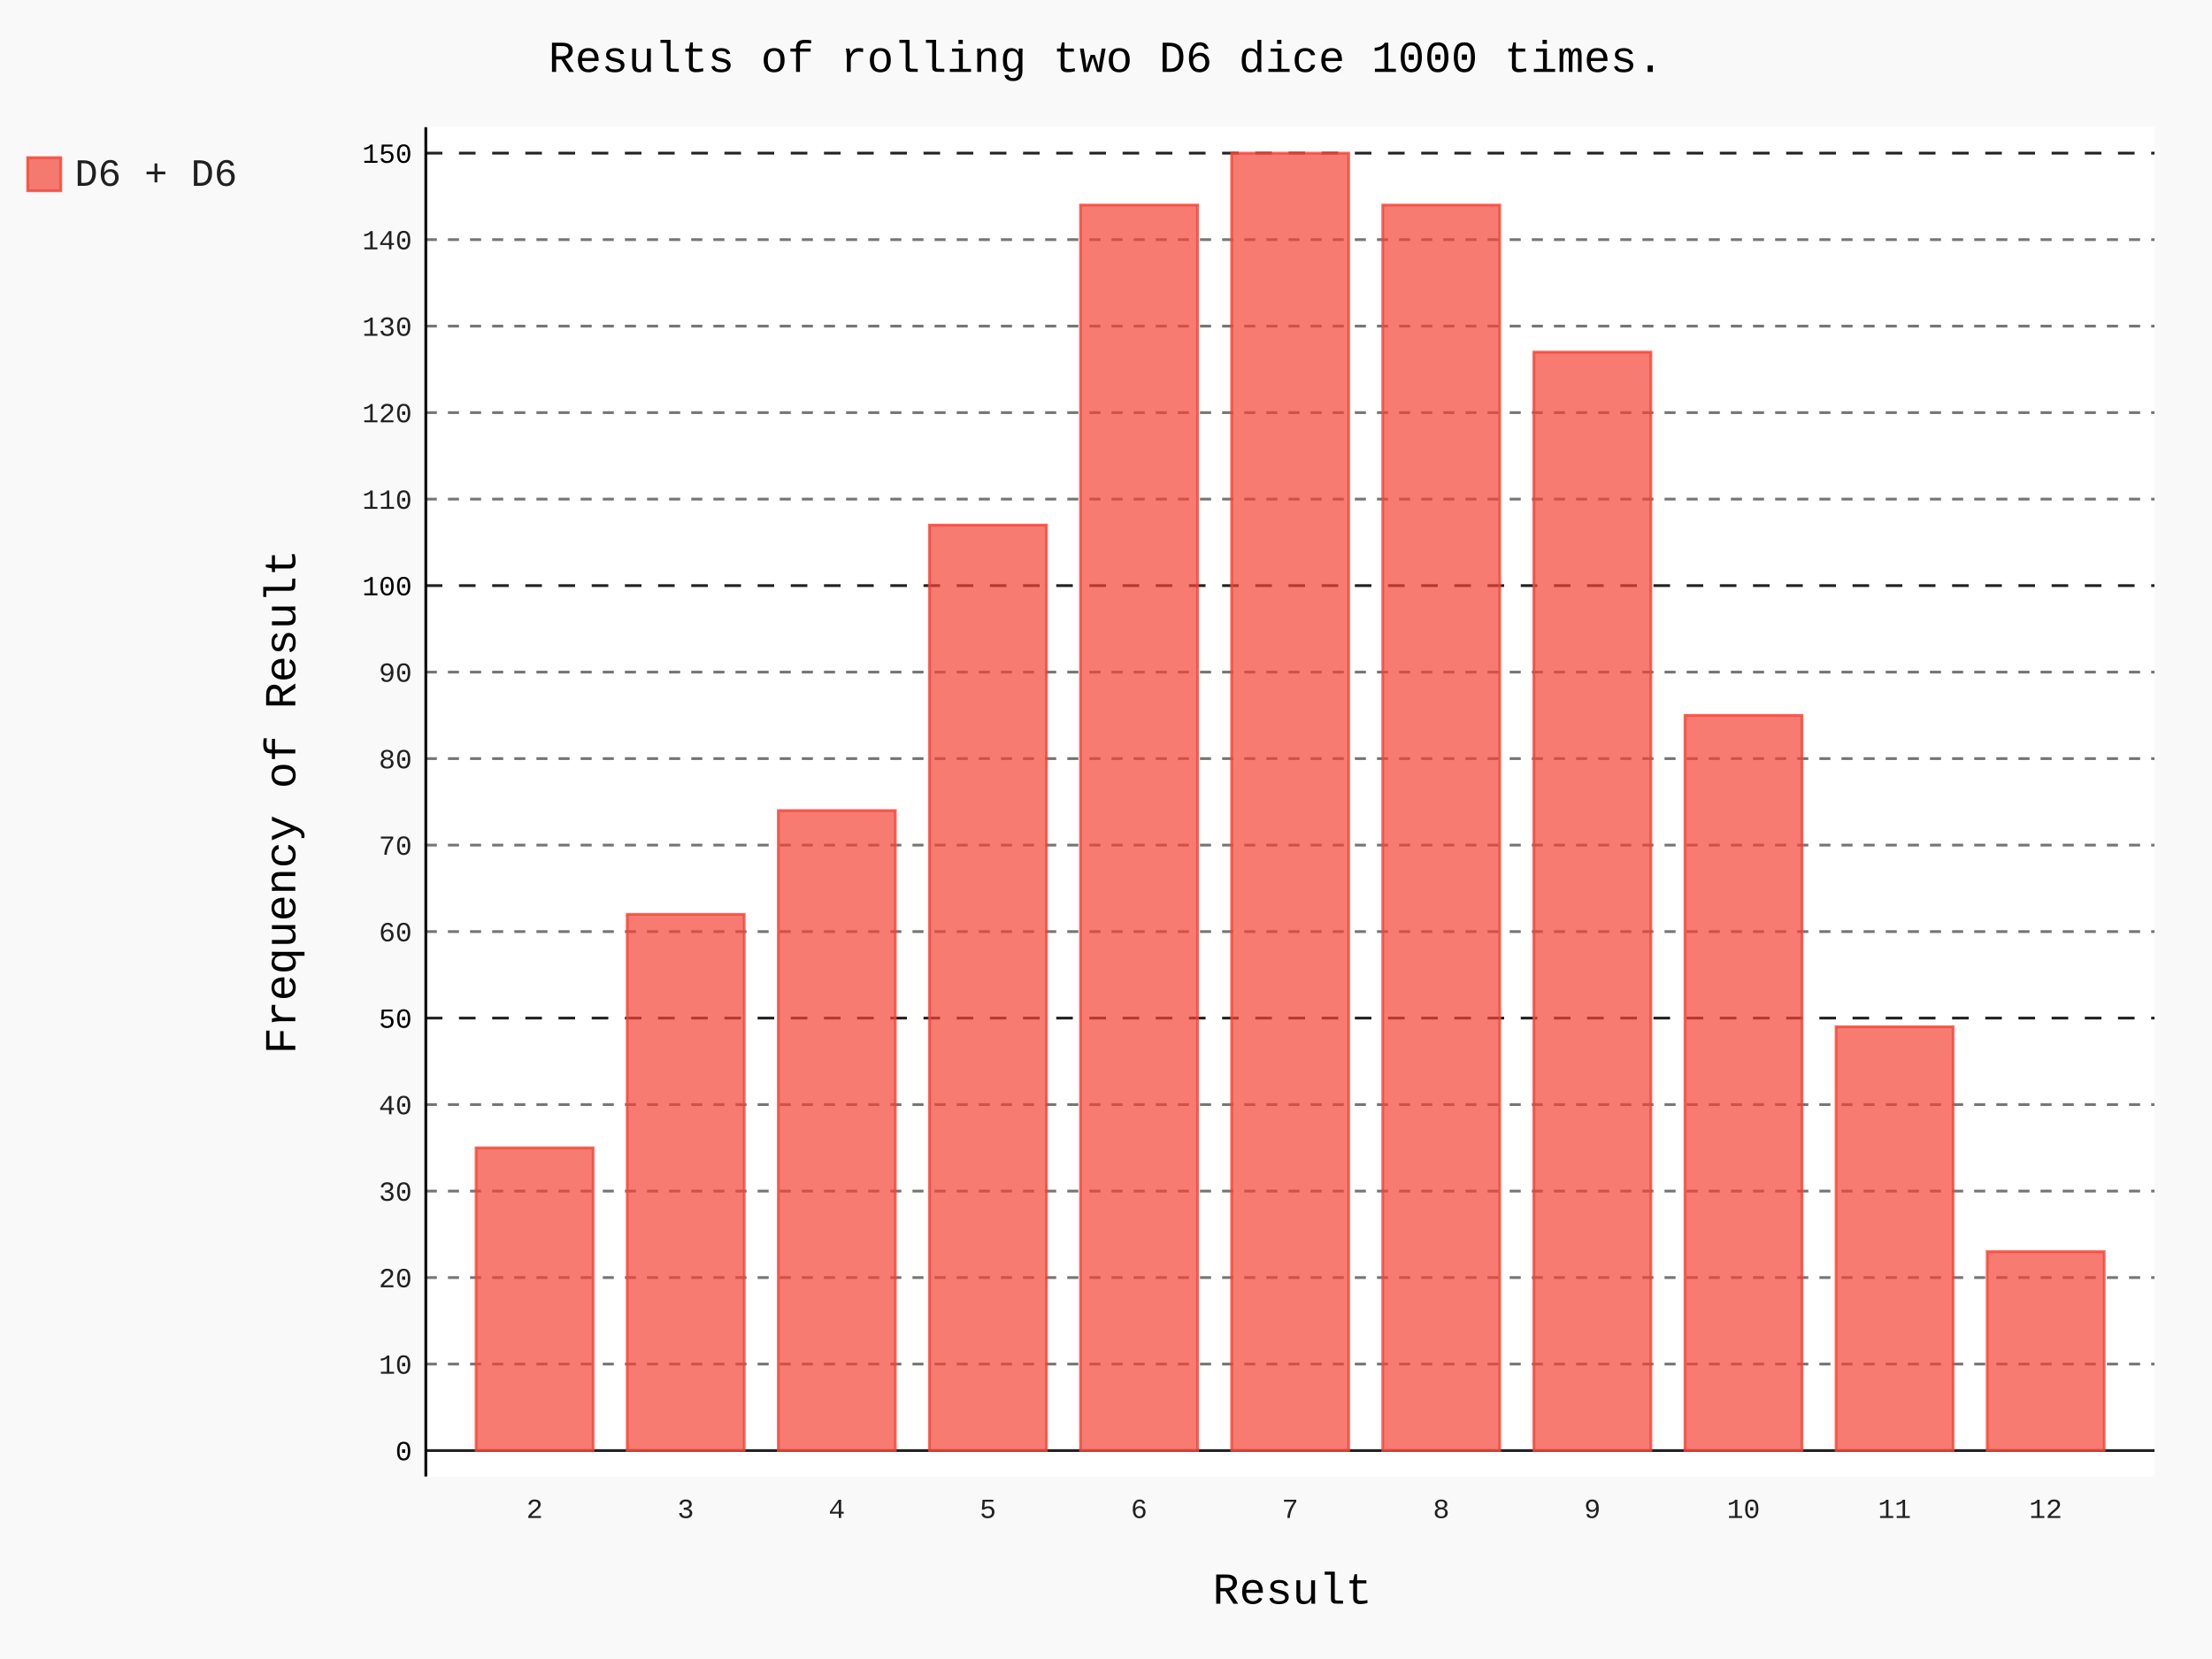
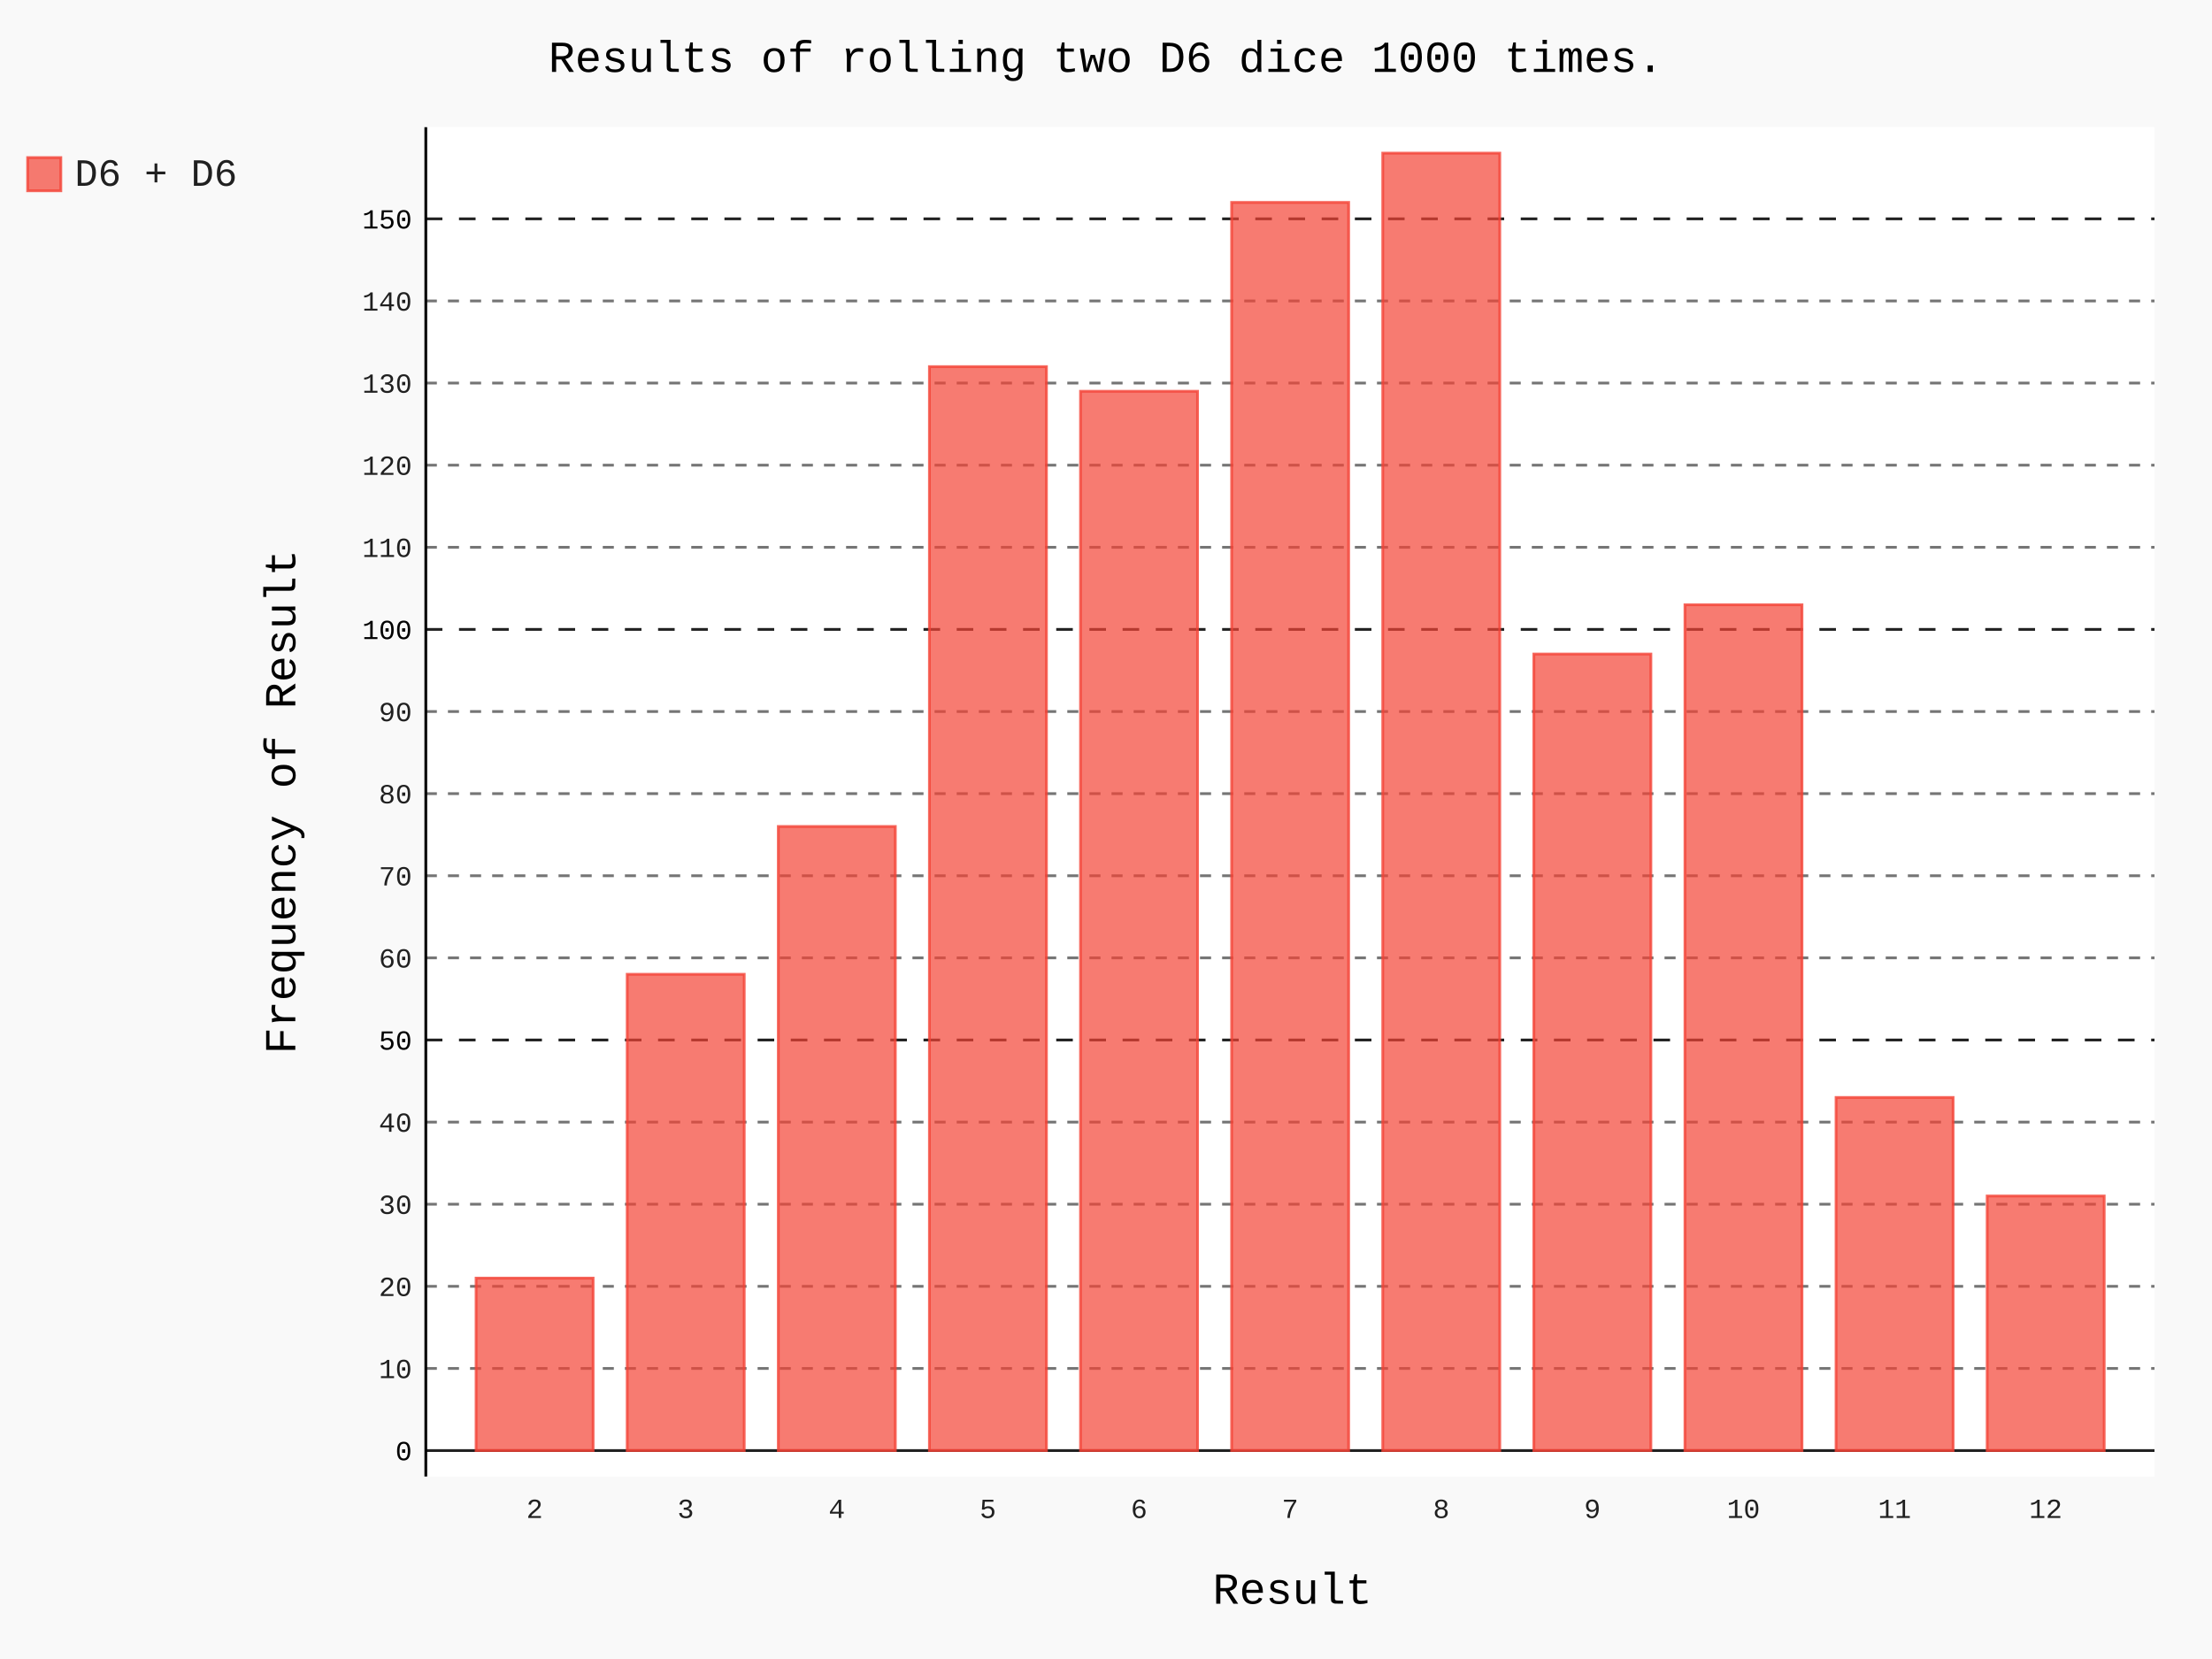
- <svg xmlns="http://www.w3.org/2000/svg" id="chart-337fd1bc-be45-4526-98b3-480b3fbb55c3" class="pygal-chart" viewBox="0 0 800 600">
+ <svg xmlns="http://www.w3.org/2000/svg" id="chart-9a818327-afde-4175-96c2-8a4dab4f8383" class="pygal-chart" viewBox="0 0 800 600">
  <defs>
-     <style type="text/css">#chart-337fd1bc-be45-4526-98b3-480b3fbb55c3{-webkit-user-select:none;-webkit-font-smoothing:antialiased;font-family:Consolas,"Liberation Mono",Menlo,Courier,monospace}#chart-337fd1bc-be45-4526-98b3-480b3fbb55c3 .title{font-family:Consolas,"Liberation Mono",Menlo,Courier,monospace;font-size:16px}#chart-337fd1bc-be45-4526-98b3-480b3fbb55c3 .legends .legend text{font-family:Consolas,"Liberation Mono",Menlo,Courier,monospace;font-size:14px}#chart-337fd1bc-be45-4526-98b3-480b3fbb55c3 .axis text{font-family:Consolas,"Liberation Mono",Menlo,Courier,monospace;font-size:10px}#chart-337fd1bc-be45-4526-98b3-480b3fbb55c3 .axis text.major{font-family:Consolas,"Liberation Mono",Menlo,Courier,monospace;font-size:10px}#chart-337fd1bc-be45-4526-98b3-480b3fbb55c3 .text-overlay text.value{font-family:Consolas,"Liberation Mono",Menlo,Courier,monospace;font-size:16px}#chart-337fd1bc-be45-4526-98b3-480b3fbb55c3 .text-overlay text.label{font-family:Consolas,"Liberation Mono",Menlo,Courier,monospace;font-size:10px}#chart-337fd1bc-be45-4526-98b3-480b3fbb55c3 .tooltip{font-family:Consolas,"Liberation Mono",Menlo,Courier,monospace;font-size:14px}#chart-337fd1bc-be45-4526-98b3-480b3fbb55c3 text.no_data{font-family:Consolas,"Liberation Mono",Menlo,Courier,monospace;font-size:64px}
- #chart-337fd1bc-be45-4526-98b3-480b3fbb55c3{background-color:rgba(249,249,249,1)}#chart-337fd1bc-be45-4526-98b3-480b3fbb55c3 path,#chart-337fd1bc-be45-4526-98b3-480b3fbb55c3 line,#chart-337fd1bc-be45-4526-98b3-480b3fbb55c3 rect,#chart-337fd1bc-be45-4526-98b3-480b3fbb55c3 circle{-webkit-transition:150ms;-moz-transition:150ms;transition:150ms}#chart-337fd1bc-be45-4526-98b3-480b3fbb55c3 .graph &gt; .background{fill:rgba(249,249,249,1)}#chart-337fd1bc-be45-4526-98b3-480b3fbb55c3 .plot &gt; .background{fill:rgba(255,255,255,1)}#chart-337fd1bc-be45-4526-98b3-480b3fbb55c3 .graph{fill:rgba(0,0,0,.87)}#chart-337fd1bc-be45-4526-98b3-480b3fbb55c3 text.no_data{fill:rgba(0,0,0,1)}#chart-337fd1bc-be45-4526-98b3-480b3fbb55c3 .title{fill:rgba(0,0,0,1)}#chart-337fd1bc-be45-4526-98b3-480b3fbb55c3 .legends .legend text{fill:rgba(0,0,0,.87)}#chart-337fd1bc-be45-4526-98b3-480b3fbb55c3 .legends .legend:hover text{fill:rgba(0,0,0,1)}#chart-337fd1bc-be45-4526-98b3-480b3fbb55c3 .axis .line{stroke:rgba(0,0,0,1)}#chart-337fd1bc-be45-4526-98b3-480b3fbb55c3 .axis .guide.line{stroke:rgba(0,0,0,.54)}#chart-337fd1bc-be45-4526-98b3-480b3fbb55c3 .axis .major.line{stroke:rgba(0,0,0,.87)}#chart-337fd1bc-be45-4526-98b3-480b3fbb55c3 .axis text.major{fill:rgba(0,0,0,1)}#chart-337fd1bc-be45-4526-98b3-480b3fbb55c3 .axis.y .guides:hover .guide.line,#chart-337fd1bc-be45-4526-98b3-480b3fbb55c3 .line-graph .axis.x .guides:hover .guide.line,#chart-337fd1bc-be45-4526-98b3-480b3fbb55c3 .stackedline-graph .axis.x .guides:hover .guide.line,#chart-337fd1bc-be45-4526-98b3-480b3fbb55c3 .xy-graph .axis.x .guides:hover .guide.line{stroke:rgba(0,0,0,1)}#chart-337fd1bc-be45-4526-98b3-480b3fbb55c3 .axis .guides:hover text{fill:rgba(0,0,0,1)}#chart-337fd1bc-be45-4526-98b3-480b3fbb55c3 .reactive{fill-opacity:.7;stroke-opacity:.8}#chart-337fd1bc-be45-4526-98b3-480b3fbb55c3 .ci{stroke:rgba(0,0,0,.87)}#chart-337fd1bc-be45-4526-98b3-480b3fbb55c3 .reactive.active,#chart-337fd1bc-be45-4526-98b3-480b3fbb55c3 .active .reactive{fill-opacity:.8;stroke-opacity:.9;stroke-width:4}#chart-337fd1bc-be45-4526-98b3-480b3fbb55c3 .ci .reactive.active{stroke-width:1.5}#chart-337fd1bc-be45-4526-98b3-480b3fbb55c3 .series text{fill:rgba(0,0,0,1)}#chart-337fd1bc-be45-4526-98b3-480b3fbb55c3 .tooltip rect{fill:rgba(255,255,255,1);stroke:rgba(0,0,0,1);-webkit-transition:opacity 150ms;-moz-transition:opacity 150ms;transition:opacity 150ms}#chart-337fd1bc-be45-4526-98b3-480b3fbb55c3 .tooltip .label{fill:rgba(0,0,0,.87)}#chart-337fd1bc-be45-4526-98b3-480b3fbb55c3 .tooltip .label{fill:rgba(0,0,0,.87)}#chart-337fd1bc-be45-4526-98b3-480b3fbb55c3 .tooltip .legend{font-size:.8em;fill:rgba(0,0,0,.54)}#chart-337fd1bc-be45-4526-98b3-480b3fbb55c3 .tooltip .x_label{font-size:.6em;fill:rgba(0,0,0,1)}#chart-337fd1bc-be45-4526-98b3-480b3fbb55c3 .tooltip .xlink{font-size:.5em;text-decoration:underline}#chart-337fd1bc-be45-4526-98b3-480b3fbb55c3 .tooltip .value{font-size:1.5em}#chart-337fd1bc-be45-4526-98b3-480b3fbb55c3 .bound{font-size:.5em}#chart-337fd1bc-be45-4526-98b3-480b3fbb55c3 .max-value{font-size:.75em;fill:rgba(0,0,0,.54)}#chart-337fd1bc-be45-4526-98b3-480b3fbb55c3 .map-element{fill:rgba(255,255,255,1);stroke:rgba(0,0,0,.54) !important}#chart-337fd1bc-be45-4526-98b3-480b3fbb55c3 .map-element .reactive{fill-opacity:inherit;stroke-opacity:inherit}#chart-337fd1bc-be45-4526-98b3-480b3fbb55c3 .color-0,#chart-337fd1bc-be45-4526-98b3-480b3fbb55c3 .color-0 a:visited{stroke:#F44336;fill:#F44336}#chart-337fd1bc-be45-4526-98b3-480b3fbb55c3 .text-overlay .color-0 text{fill:black}
- #chart-337fd1bc-be45-4526-98b3-480b3fbb55c3 text.no_data{text-anchor:middle}#chart-337fd1bc-be45-4526-98b3-480b3fbb55c3 .guide.line{fill:none}#chart-337fd1bc-be45-4526-98b3-480b3fbb55c3 .centered{text-anchor:middle}#chart-337fd1bc-be45-4526-98b3-480b3fbb55c3 .title{text-anchor:middle}#chart-337fd1bc-be45-4526-98b3-480b3fbb55c3 .legends .legend text{fill-opacity:1}#chart-337fd1bc-be45-4526-98b3-480b3fbb55c3 .axis.x text{text-anchor:middle}#chart-337fd1bc-be45-4526-98b3-480b3fbb55c3 .axis.x:not(.web) text[transform]{text-anchor:start}#chart-337fd1bc-be45-4526-98b3-480b3fbb55c3 .axis.x:not(.web) text[transform].backwards{text-anchor:end}#chart-337fd1bc-be45-4526-98b3-480b3fbb55c3 .axis.y text{text-anchor:end}#chart-337fd1bc-be45-4526-98b3-480b3fbb55c3 .axis.y text[transform].backwards{text-anchor:start}#chart-337fd1bc-be45-4526-98b3-480b3fbb55c3 .axis.y2 text{text-anchor:start}#chart-337fd1bc-be45-4526-98b3-480b3fbb55c3 .axis.y2 text[transform].backwards{text-anchor:end}#chart-337fd1bc-be45-4526-98b3-480b3fbb55c3 .axis .guide.line{stroke-dasharray:4,4}#chart-337fd1bc-be45-4526-98b3-480b3fbb55c3 .axis .major.guide.line{stroke-dasharray:6,6}#chart-337fd1bc-be45-4526-98b3-480b3fbb55c3 .horizontal .axis.y .guide.line,#chart-337fd1bc-be45-4526-98b3-480b3fbb55c3 .horizontal .axis.y2 .guide.line,#chart-337fd1bc-be45-4526-98b3-480b3fbb55c3 .vertical .axis.x .guide.line{opacity:0}#chart-337fd1bc-be45-4526-98b3-480b3fbb55c3 .horizontal .axis.always_show .guide.line,#chart-337fd1bc-be45-4526-98b3-480b3fbb55c3 .vertical .axis.always_show .guide.line{opacity:1 !important}#chart-337fd1bc-be45-4526-98b3-480b3fbb55c3 .axis.y .guides:hover .guide.line,#chart-337fd1bc-be45-4526-98b3-480b3fbb55c3 .axis.y2 .guides:hover .guide.line,#chart-337fd1bc-be45-4526-98b3-480b3fbb55c3 .axis.x .guides:hover .guide.line{opacity:1}#chart-337fd1bc-be45-4526-98b3-480b3fbb55c3 .axis .guides:hover text{opacity:1}#chart-337fd1bc-be45-4526-98b3-480b3fbb55c3 .nofill{fill:none}#chart-337fd1bc-be45-4526-98b3-480b3fbb55c3 .subtle-fill{fill-opacity:.2}#chart-337fd1bc-be45-4526-98b3-480b3fbb55c3 .dot{stroke-width:1px;fill-opacity:1}#chart-337fd1bc-be45-4526-98b3-480b3fbb55c3 .dot.active{stroke-width:5px}#chart-337fd1bc-be45-4526-98b3-480b3fbb55c3 .dot.negative{fill:transparent}#chart-337fd1bc-be45-4526-98b3-480b3fbb55c3 text,#chart-337fd1bc-be45-4526-98b3-480b3fbb55c3 tspan{stroke:none !important}#chart-337fd1bc-be45-4526-98b3-480b3fbb55c3 .series text.active{opacity:1}#chart-337fd1bc-be45-4526-98b3-480b3fbb55c3 .tooltip rect{fill-opacity:.95;stroke-width:.5}#chart-337fd1bc-be45-4526-98b3-480b3fbb55c3 .tooltip text{fill-opacity:1}#chart-337fd1bc-be45-4526-98b3-480b3fbb55c3 .showable{visibility:hidden}#chart-337fd1bc-be45-4526-98b3-480b3fbb55c3 .showable.shown{visibility:visible}#chart-337fd1bc-be45-4526-98b3-480b3fbb55c3 .gauge-background{fill:rgba(229,229,229,1);stroke:none}#chart-337fd1bc-be45-4526-98b3-480b3fbb55c3 .bg-lines{stroke:rgba(249,249,249,1);stroke-width:2px}</style>
+     <style type="text/css">#chart-9a818327-afde-4175-96c2-8a4dab4f8383{-webkit-user-select:none;-webkit-font-smoothing:antialiased;font-family:Consolas,"Liberation Mono",Menlo,Courier,monospace}#chart-9a818327-afde-4175-96c2-8a4dab4f8383 .title{font-family:Consolas,"Liberation Mono",Menlo,Courier,monospace;font-size:16px}#chart-9a818327-afde-4175-96c2-8a4dab4f8383 .legends .legend text{font-family:Consolas,"Liberation Mono",Menlo,Courier,monospace;font-size:14px}#chart-9a818327-afde-4175-96c2-8a4dab4f8383 .axis text{font-family:Consolas,"Liberation Mono",Menlo,Courier,monospace;font-size:10px}#chart-9a818327-afde-4175-96c2-8a4dab4f8383 .axis text.major{font-family:Consolas,"Liberation Mono",Menlo,Courier,monospace;font-size:10px}#chart-9a818327-afde-4175-96c2-8a4dab4f8383 .text-overlay text.value{font-family:Consolas,"Liberation Mono",Menlo,Courier,monospace;font-size:16px}#chart-9a818327-afde-4175-96c2-8a4dab4f8383 .text-overlay text.label{font-family:Consolas,"Liberation Mono",Menlo,Courier,monospace;font-size:10px}#chart-9a818327-afde-4175-96c2-8a4dab4f8383 .tooltip{font-family:Consolas,"Liberation Mono",Menlo,Courier,monospace;font-size:14px}#chart-9a818327-afde-4175-96c2-8a4dab4f8383 text.no_data{font-family:Consolas,"Liberation Mono",Menlo,Courier,monospace;font-size:64px}
+ #chart-9a818327-afde-4175-96c2-8a4dab4f8383{background-color:rgba(249,249,249,1)}#chart-9a818327-afde-4175-96c2-8a4dab4f8383 path,#chart-9a818327-afde-4175-96c2-8a4dab4f8383 line,#chart-9a818327-afde-4175-96c2-8a4dab4f8383 rect,#chart-9a818327-afde-4175-96c2-8a4dab4f8383 circle{-webkit-transition:150ms;-moz-transition:150ms;transition:150ms}#chart-9a818327-afde-4175-96c2-8a4dab4f8383 .graph &gt; .background{fill:rgba(249,249,249,1)}#chart-9a818327-afde-4175-96c2-8a4dab4f8383 .plot &gt; .background{fill:rgba(255,255,255,1)}#chart-9a818327-afde-4175-96c2-8a4dab4f8383 .graph{fill:rgba(0,0,0,.87)}#chart-9a818327-afde-4175-96c2-8a4dab4f8383 text.no_data{fill:rgba(0,0,0,1)}#chart-9a818327-afde-4175-96c2-8a4dab4f8383 .title{fill:rgba(0,0,0,1)}#chart-9a818327-afde-4175-96c2-8a4dab4f8383 .legends .legend text{fill:rgba(0,0,0,.87)}#chart-9a818327-afde-4175-96c2-8a4dab4f8383 .legends .legend:hover text{fill:rgba(0,0,0,1)}#chart-9a818327-afde-4175-96c2-8a4dab4f8383 .axis .line{stroke:rgba(0,0,0,1)}#chart-9a818327-afde-4175-96c2-8a4dab4f8383 .axis .guide.line{stroke:rgba(0,0,0,.54)}#chart-9a818327-afde-4175-96c2-8a4dab4f8383 .axis .major.line{stroke:rgba(0,0,0,.87)}#chart-9a818327-afde-4175-96c2-8a4dab4f8383 .axis text.major{fill:rgba(0,0,0,1)}#chart-9a818327-afde-4175-96c2-8a4dab4f8383 .axis.y .guides:hover .guide.line,#chart-9a818327-afde-4175-96c2-8a4dab4f8383 .line-graph .axis.x .guides:hover .guide.line,#chart-9a818327-afde-4175-96c2-8a4dab4f8383 .stackedline-graph .axis.x .guides:hover .guide.line,#chart-9a818327-afde-4175-96c2-8a4dab4f8383 .xy-graph .axis.x .guides:hover .guide.line{stroke:rgba(0,0,0,1)}#chart-9a818327-afde-4175-96c2-8a4dab4f8383 .axis .guides:hover text{fill:rgba(0,0,0,1)}#chart-9a818327-afde-4175-96c2-8a4dab4f8383 .reactive{fill-opacity:.7;stroke-opacity:.8}#chart-9a818327-afde-4175-96c2-8a4dab4f8383 .ci{stroke:rgba(0,0,0,.87)}#chart-9a818327-afde-4175-96c2-8a4dab4f8383 .reactive.active,#chart-9a818327-afde-4175-96c2-8a4dab4f8383 .active .reactive{fill-opacity:.8;stroke-opacity:.9;stroke-width:4}#chart-9a818327-afde-4175-96c2-8a4dab4f8383 .ci .reactive.active{stroke-width:1.5}#chart-9a818327-afde-4175-96c2-8a4dab4f8383 .series text{fill:rgba(0,0,0,1)}#chart-9a818327-afde-4175-96c2-8a4dab4f8383 .tooltip rect{fill:rgba(255,255,255,1);stroke:rgba(0,0,0,1);-webkit-transition:opacity 150ms;-moz-transition:opacity 150ms;transition:opacity 150ms}#chart-9a818327-afde-4175-96c2-8a4dab4f8383 .tooltip .label{fill:rgba(0,0,0,.87)}#chart-9a818327-afde-4175-96c2-8a4dab4f8383 .tooltip .label{fill:rgba(0,0,0,.87)}#chart-9a818327-afde-4175-96c2-8a4dab4f8383 .tooltip .legend{font-size:.8em;fill:rgba(0,0,0,.54)}#chart-9a818327-afde-4175-96c2-8a4dab4f8383 .tooltip .x_label{font-size:.6em;fill:rgba(0,0,0,1)}#chart-9a818327-afde-4175-96c2-8a4dab4f8383 .tooltip .xlink{font-size:.5em;text-decoration:underline}#chart-9a818327-afde-4175-96c2-8a4dab4f8383 .tooltip .value{font-size:1.5em}#chart-9a818327-afde-4175-96c2-8a4dab4f8383 .bound{font-size:.5em}#chart-9a818327-afde-4175-96c2-8a4dab4f8383 .max-value{font-size:.75em;fill:rgba(0,0,0,.54)}#chart-9a818327-afde-4175-96c2-8a4dab4f8383 .map-element{fill:rgba(255,255,255,1);stroke:rgba(0,0,0,.54) !important}#chart-9a818327-afde-4175-96c2-8a4dab4f8383 .map-element .reactive{fill-opacity:inherit;stroke-opacity:inherit}#chart-9a818327-afde-4175-96c2-8a4dab4f8383 .color-0,#chart-9a818327-afde-4175-96c2-8a4dab4f8383 .color-0 a:visited{stroke:#F44336;fill:#F44336}#chart-9a818327-afde-4175-96c2-8a4dab4f8383 .text-overlay .color-0 text{fill:black}
+ #chart-9a818327-afde-4175-96c2-8a4dab4f8383 text.no_data{text-anchor:middle}#chart-9a818327-afde-4175-96c2-8a4dab4f8383 .guide.line{fill:none}#chart-9a818327-afde-4175-96c2-8a4dab4f8383 .centered{text-anchor:middle}#chart-9a818327-afde-4175-96c2-8a4dab4f8383 .title{text-anchor:middle}#chart-9a818327-afde-4175-96c2-8a4dab4f8383 .legends .legend text{fill-opacity:1}#chart-9a818327-afde-4175-96c2-8a4dab4f8383 .axis.x text{text-anchor:middle}#chart-9a818327-afde-4175-96c2-8a4dab4f8383 .axis.x:not(.web) text[transform]{text-anchor:start}#chart-9a818327-afde-4175-96c2-8a4dab4f8383 .axis.x:not(.web) text[transform].backwards{text-anchor:end}#chart-9a818327-afde-4175-96c2-8a4dab4f8383 .axis.y text{text-anchor:end}#chart-9a818327-afde-4175-96c2-8a4dab4f8383 .axis.y text[transform].backwards{text-anchor:start}#chart-9a818327-afde-4175-96c2-8a4dab4f8383 .axis.y2 text{text-anchor:start}#chart-9a818327-afde-4175-96c2-8a4dab4f8383 .axis.y2 text[transform].backwards{text-anchor:end}#chart-9a818327-afde-4175-96c2-8a4dab4f8383 .axis .guide.line{stroke-dasharray:4,4}#chart-9a818327-afde-4175-96c2-8a4dab4f8383 .axis .major.guide.line{stroke-dasharray:6,6}#chart-9a818327-afde-4175-96c2-8a4dab4f8383 .horizontal .axis.y .guide.line,#chart-9a818327-afde-4175-96c2-8a4dab4f8383 .horizontal .axis.y2 .guide.line,#chart-9a818327-afde-4175-96c2-8a4dab4f8383 .vertical .axis.x .guide.line{opacity:0}#chart-9a818327-afde-4175-96c2-8a4dab4f8383 .horizontal .axis.always_show .guide.line,#chart-9a818327-afde-4175-96c2-8a4dab4f8383 .vertical .axis.always_show .guide.line{opacity:1 !important}#chart-9a818327-afde-4175-96c2-8a4dab4f8383 .axis.y .guides:hover .guide.line,#chart-9a818327-afde-4175-96c2-8a4dab4f8383 .axis.y2 .guides:hover .guide.line,#chart-9a818327-afde-4175-96c2-8a4dab4f8383 .axis.x .guides:hover .guide.line{opacity:1}#chart-9a818327-afde-4175-96c2-8a4dab4f8383 .axis .guides:hover text{opacity:1}#chart-9a818327-afde-4175-96c2-8a4dab4f8383 .nofill{fill:none}#chart-9a818327-afde-4175-96c2-8a4dab4f8383 .subtle-fill{fill-opacity:.2}#chart-9a818327-afde-4175-96c2-8a4dab4f8383 .dot{stroke-width:1px;fill-opacity:1}#chart-9a818327-afde-4175-96c2-8a4dab4f8383 .dot.active{stroke-width:5px}#chart-9a818327-afde-4175-96c2-8a4dab4f8383 .dot.negative{fill:transparent}#chart-9a818327-afde-4175-96c2-8a4dab4f8383 text,#chart-9a818327-afde-4175-96c2-8a4dab4f8383 tspan{stroke:none !important}#chart-9a818327-afde-4175-96c2-8a4dab4f8383 .series text.active{opacity:1}#chart-9a818327-afde-4175-96c2-8a4dab4f8383 .tooltip rect{fill-opacity:.95;stroke-width:.5}#chart-9a818327-afde-4175-96c2-8a4dab4f8383 .tooltip text{fill-opacity:1}#chart-9a818327-afde-4175-96c2-8a4dab4f8383 .showable{visibility:hidden}#chart-9a818327-afde-4175-96c2-8a4dab4f8383 .showable.shown{visibility:visible}#chart-9a818327-afde-4175-96c2-8a4dab4f8383 .gauge-background{fill:rgba(229,229,229,1);stroke:none}#chart-9a818327-afde-4175-96c2-8a4dab4f8383 .bg-lines{stroke:rgba(249,249,249,1);stroke-width:2px}</style>
  </defs>
  <g class="graph bar-graph vertical">
    <rect x="0" y="0" width="800" height="600" class="background" />
    <g transform="translate(154, 46)" class="plot">
      <rect x="0" y="0" width="625.2" height="488" class="background" />
      <g class="axis y always_show">
        <g class="guides">
          <path d="M0 478.615 h625.2" class="axis major line" />
          <text x="-5" y="482.115" class="major">0</text>
        </g>
        <g class="guides">
-           <path d="M0 447.333 h625.2" class="guide line" />
-           <text x="-5" y="450.833" class="">10</text>
+           <path d="M0 448.917 h625.2" class="guide line" />
+           <text x="-5" y="452.417" class="">10</text>
        </g>
        <g class="guides">
-           <path d="M0 416.051 h625.2" class="guide line" />
-           <text x="-5" y="419.551" class="">20</text>
+           <path d="M0 419.219 h625.2" class="guide line" />
+           <text x="-5" y="422.719" class="">20</text>
        </g>
        <g class="guides">
-           <path d="M0 384.769 h625.2" class="guide line" />
-           <text x="-5" y="388.269" class="">30</text>
+           <path d="M0 389.521 h625.2" class="guide line" />
+           <text x="-5" y="393.021" class="">30</text>
        </g>
        <g class="guides">
-           <path d="M0 353.487 h625.2" class="guide line" />
-           <text x="-5" y="356.987" class="">40</text>
+           <path d="M0 359.823 h625.2" class="guide line" />
+           <text x="-5" y="363.323" class="">40</text>
        </g>
        <g class="guides">
-           <path d="M0 322.205 h625.2" class="major guide line" />
-           <text x="-5" y="325.705" class="major">50</text>
+           <path d="M0 330.125 h625.2" class="major guide line" />
+           <text x="-5" y="333.625" class="major">50</text>
        </g>
        <g class="guides">
-           <path d="M0 290.923 h625.2" class="guide line" />
-           <text x="-5" y="294.423" class="">60</text>
+           <path d="M0 300.426 h625.2" class="guide line" />
+           <text x="-5" y="303.926" class="">60</text>
        </g>
        <g class="guides">
-           <path d="M0 259.641 h625.2" class="guide line" />
-           <text x="-5" y="263.141" class="">70</text>
+           <path d="M0 270.728 h625.2" class="guide line" />
+           <text x="-5" y="274.228" class="">70</text>
        </g>
        <g class="guides">
-           <path d="M0 228.359 h625.2" class="guide line" />
-           <text x="-5" y="231.859" class="">80</text>
+           <path d="M0 241.03 h625.2" class="guide line" />
+           <text x="-5" y="244.53" class="">80</text>
        </g>
        <g class="guides">
-           <path d="M0 197.077 h625.2" class="guide line" />
-           <text x="-5" y="200.577" class="">90</text>
+           <path d="M0 211.332 h625.2" class="guide line" />
+           <text x="-5" y="214.832" class="">90</text>
        </g>
        <g class="guides">
-           <path d="M0 165.795 h625.2" class="major guide line" />
-           <text x="-5" y="169.295" class="major">100</text>
+           <path d="M0 181.634 h625.2" class="major guide line" />
+           <text x="-5" y="185.134" class="major">100</text>
        </g>
        <g class="guides">
-           <path d="M0 134.513 h625.2" class="guide line" />
-           <text x="-5" y="138.013" class="">110</text>
+           <path d="M0 151.936 h625.2" class="guide line" />
+           <text x="-5" y="155.436" class="">110</text>
        </g>
        <g class="guides">
-           <path d="M0 103.231 h625.2" class="guide line" />
-           <text x="-5" y="106.731" class="">120</text>
+           <path d="M0 122.238 h625.2" class="guide line" />
+           <text x="-5" y="125.738" class="">120</text>
        </g>
        <g class="guides">
-           <path d="M0 71.949 h625.2" class="guide line" />
-           <text x="-5" y="75.449" class="">130</text>
+           <path d="M0 92.539 h625.2" class="guide line" />
+           <text x="-5" y="96.039" class="">130</text>
        </g>
        <g class="guides">
-           <path d="M0 40.667 h625.2" class="guide line" />
-           <text x="-5" y="44.167" class="">140</text>
+           <path d="M0 62.841 h625.2" class="guide line" />
+           <text x="-5" y="66.341" class="">140</text>
        </g>
        <g class="guides">
-           <path d="M0 9.385 h625.2" class="major guide line" />
-           <text x="-5" y="12.885" class="major">150</text>
+           <path d="M0 33.143 h625.2" class="major guide line" />
+           <text x="-5" y="36.643" class="major">150</text>
        </g>
      </g>
      <g class="axis x">
        <path d="M0 0 v488" class="line" />
        <g class="guides">
          <path d="M39.348 0 v488" class="guide line" />
          <text x="39.348" y="503.0" class="">2</text>
        </g>
        <g class="guides">
          <path d="M93.999 0 v488" class="guide line" />
          <text x="93.999" y="503.0" class="">3</text>
        </g>
        <g class="guides">
          <path d="M148.649 0 v488" class="guide line" />
          <text x="148.649" y="503.0" class="">4</text>
        </g>
        <g class="guides">
          <path d="M203.299 0 v488" class="guide line" />
          <text x="203.299" y="503.0" class="">5</text>
        </g>
        <g class="guides">
          <path d="M257.95 0 v488" class="guide line" />
          <text x="257.95" y="503.0" class="">6</text>
        </g>
        <g class="guides">
          <path d="M312.6 0 v488" class="guide line" />
          <text x="312.6" y="503.0" class="">7</text>
        </g>
        <g class="guides">
          <path d="M367.25 0 v488" class="guide line" />
          <text x="367.25" y="503.0" class="">8</text>
        </g>
        <g class="guides">
          <path d="M421.901 0 v488" class="guide line" />
          <text x="421.901" y="503.0" class="">9</text>
        </g>
        <g class="guides">
          <path d="M476.551 0 v488" class="guide line" />
          <text x="476.551" y="503.0" class="">10</text>
        </g>
        <g class="guides">
          <path d="M531.201 0 v488" class="guide line" />
          <text x="531.201" y="503.0" class="">11</text>
        </g>
        <g class="guides">
          <path d="M585.852 0 v488" class="guide line" />
          <text x="585.852" y="503.0" class="">12</text>
        </g>
      </g>
      <g class="series serie-0 color-0">
        <g class="bars">
          <g class="bar">
-             <rect x="18.188" y="369.128" rx="0" ry="0" width="42.321" height="109.487" class="rect reactive tooltip-trigger" />
+             <rect x="18.188" y="416.249" rx="0" ry="0" width="42.321" height="62.366" class="rect reactive tooltip-trigger" />
          </g>
          <g class="bar">
-             <rect x="72.838" y="284.667" rx="0" ry="0" width="42.321" height="193.949" class="rect reactive tooltip-trigger" />
+             <rect x="72.838" y="306.366" rx="0" ry="0" width="42.321" height="172.249" class="rect reactive tooltip-trigger" />
          </g>
          <g class="bar">
-             <rect x="127.488" y="247.128" rx="0" ry="0" width="42.321" height="231.487" class="rect reactive tooltip-trigger" />
+             <rect x="127.488" y="252.909" rx="0" ry="0" width="42.321" height="225.706" class="rect reactive tooltip-trigger" />
          </g>
          <g class="bar">
-             <rect x="182.139" y="143.897" rx="0" ry="0" width="42.321" height="334.718" class="rect reactive tooltip-trigger" />
+             <rect x="182.139" y="86.6" rx="0" ry="0" width="42.321" height="392.016" class="rect reactive tooltip-trigger" />
          </g>
          <g class="bar">
-             <rect x="236.789" y="28.154" rx="0" ry="0" width="42.321" height="450.462" class="rect reactive tooltip-trigger" />
+             <rect x="236.789" y="95.509" rx="0" ry="0" width="42.321" height="383.106" class="rect reactive tooltip-trigger" />
          </g>
          <g class="bar">
-             <rect x="291.439" y="9.385" rx="0" ry="0" width="42.321" height="469.231" class="rect reactive tooltip-trigger" />
+             <rect x="291.439" y="27.204" rx="0" ry="0" width="42.321" height="451.412" class="rect reactive tooltip-trigger" />
          </g>
          <g class="bar">
-             <rect x="346.09" y="28.154" rx="0" ry="0" width="42.321" height="450.462" class="rect reactive tooltip-trigger" />
+             <rect x="346.09" y="9.385" rx="0" ry="0" width="42.321" height="469.231" class="rect reactive tooltip-trigger" />
          </g>
          <g class="bar">
-             <rect x="400.74" y="81.333" rx="0" ry="0" width="42.321" height="397.282" class="rect reactive tooltip-trigger" />
+             <rect x="400.74" y="190.543" rx="0" ry="0" width="42.321" height="288.072" class="rect reactive tooltip-trigger" />
          </g>
          <g class="bar">
-             <rect x="455.39" y="212.718" rx="0" ry="0" width="42.321" height="265.897" class="rect reactive tooltip-trigger" />
+             <rect x="455.39" y="172.724" rx="0" ry="0" width="42.321" height="305.891" class="rect reactive tooltip-trigger" />
          </g>
          <g class="bar">
-             <rect x="510.041" y="325.333" rx="0" ry="0" width="42.321" height="153.282" class="rect reactive tooltip-trigger" />
+             <rect x="510.041" y="350.913" rx="0" ry="0" width="42.321" height="127.702" class="rect reactive tooltip-trigger" />
          </g>
          <g class="bar">
-             <rect x="564.691" y="406.667" rx="0" ry="0" width="42.321" height="71.949" class="rect reactive tooltip-trigger" />
+             <rect x="564.691" y="386.551" rx="0" ry="0" width="42.321" height="92.064" class="rect reactive tooltip-trigger" />
          </g>
        </g>
      </g>
    </g>
    <g class="titles">
      <text x="400.0" y="26" class="title plot_title">Results of rolling two D6 dice 1000 times.</text>
      <text x="467.4" y="580" class="title">Result</text>
      <text x="80.8" y="316.0" class="title" transform="rotate(-90 80.8 290)">Frequency of Result</text>
    </g>
    <g transform="translate(154, 46)" class="plot overlay">
      <g class="series serie-0 color-0" />
    </g>
    <g transform="translate(154, 46)" class="plot text-overlay">
      <g class="series serie-0 color-0" />
    </g>
    <g transform="translate(154, 46)" class="plot tooltip-overlay">
      <g transform="translate(0 0)" style="opacity: 0" class="tooltip">
        <rect rx="0" ry="0" width="0" height="0" class="tooltip-box" />
        <g class="text" />
      </g>
    </g>
    <g transform="translate(10, 56)" class="legends">
      <g id="activate-serie-0" class="legend reactive activate-serie">
        <rect x="0.0" y="1.0" width="12" height="12" class="color-0 reactive" />
        <text x="17.0" y="11.2">D6 + D6</text>
      </g>
    </g>
    <g transform="translate(790, 56)" class="legends" />
  </g>
</svg>
